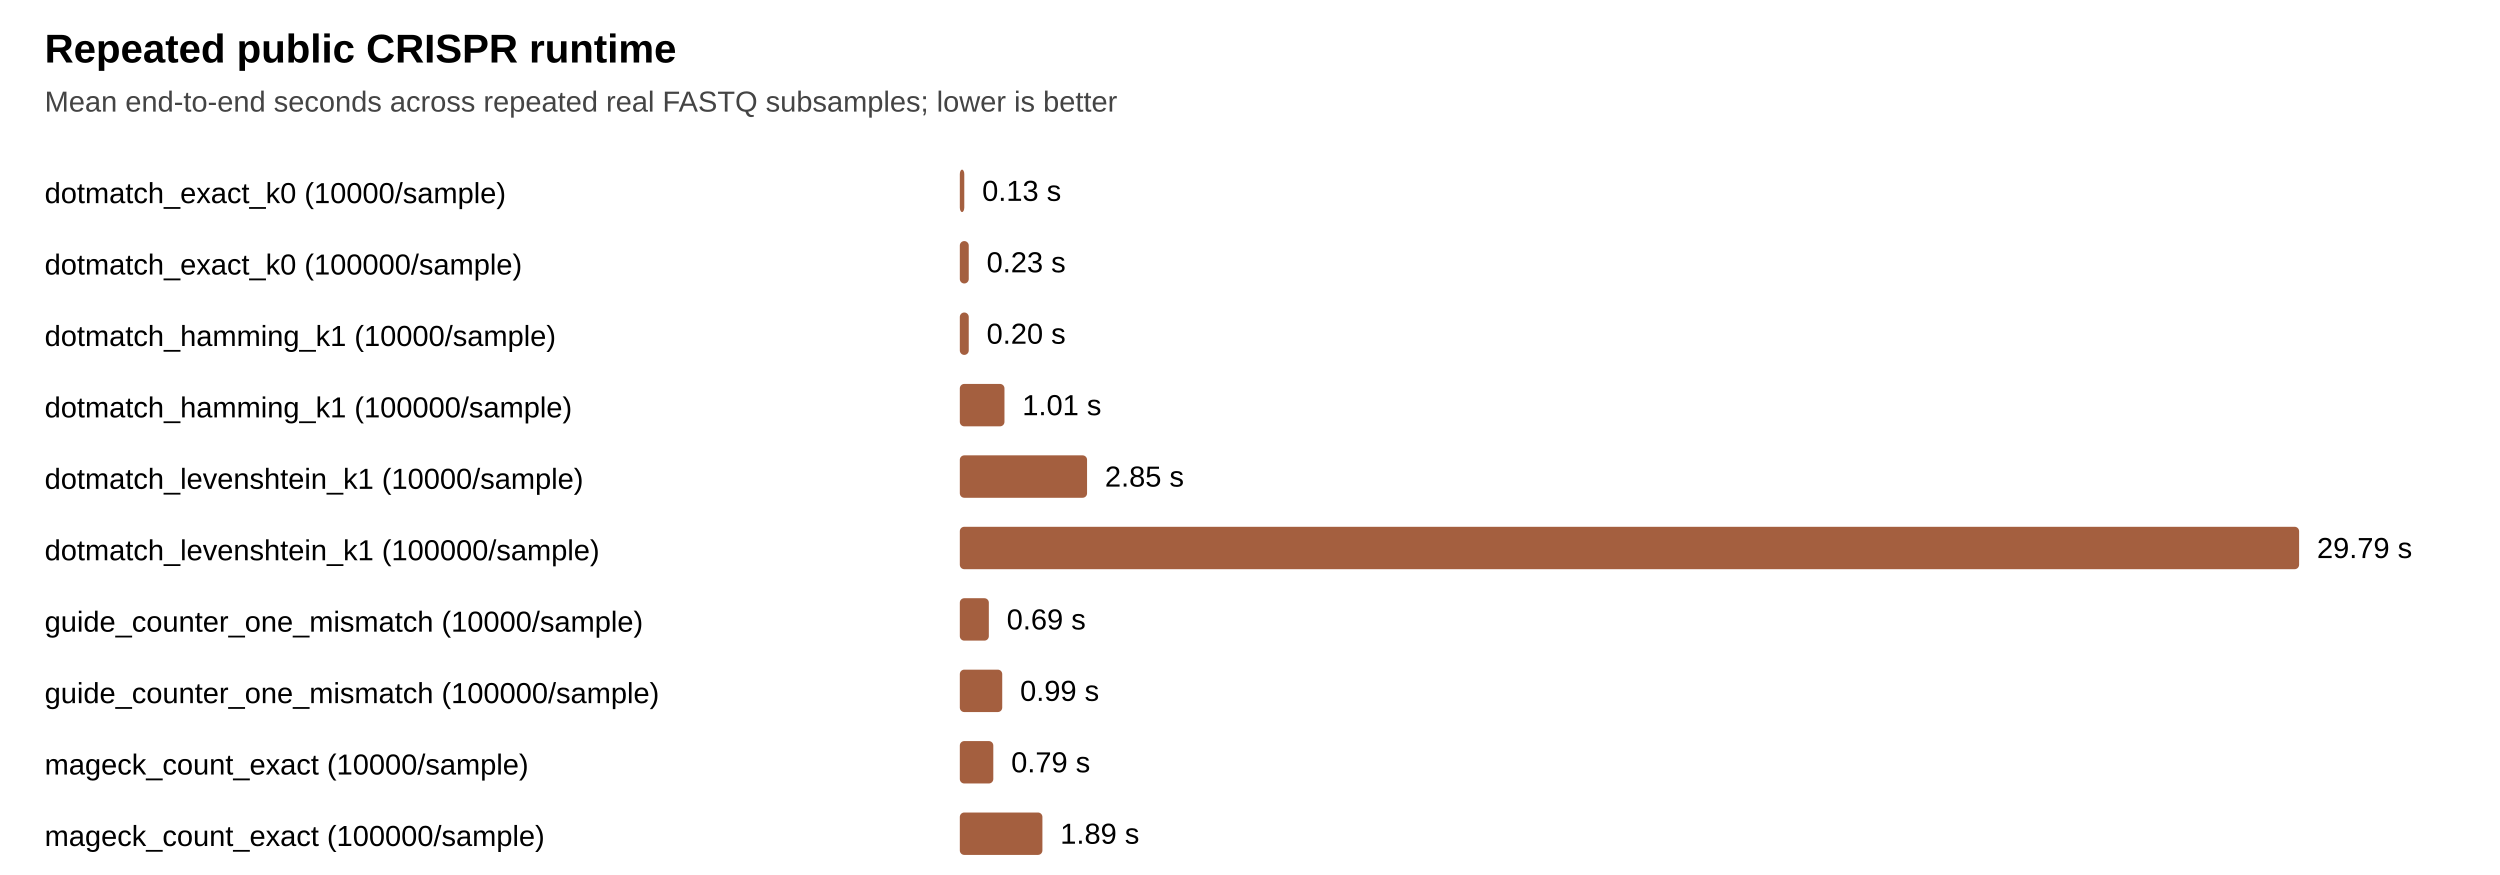
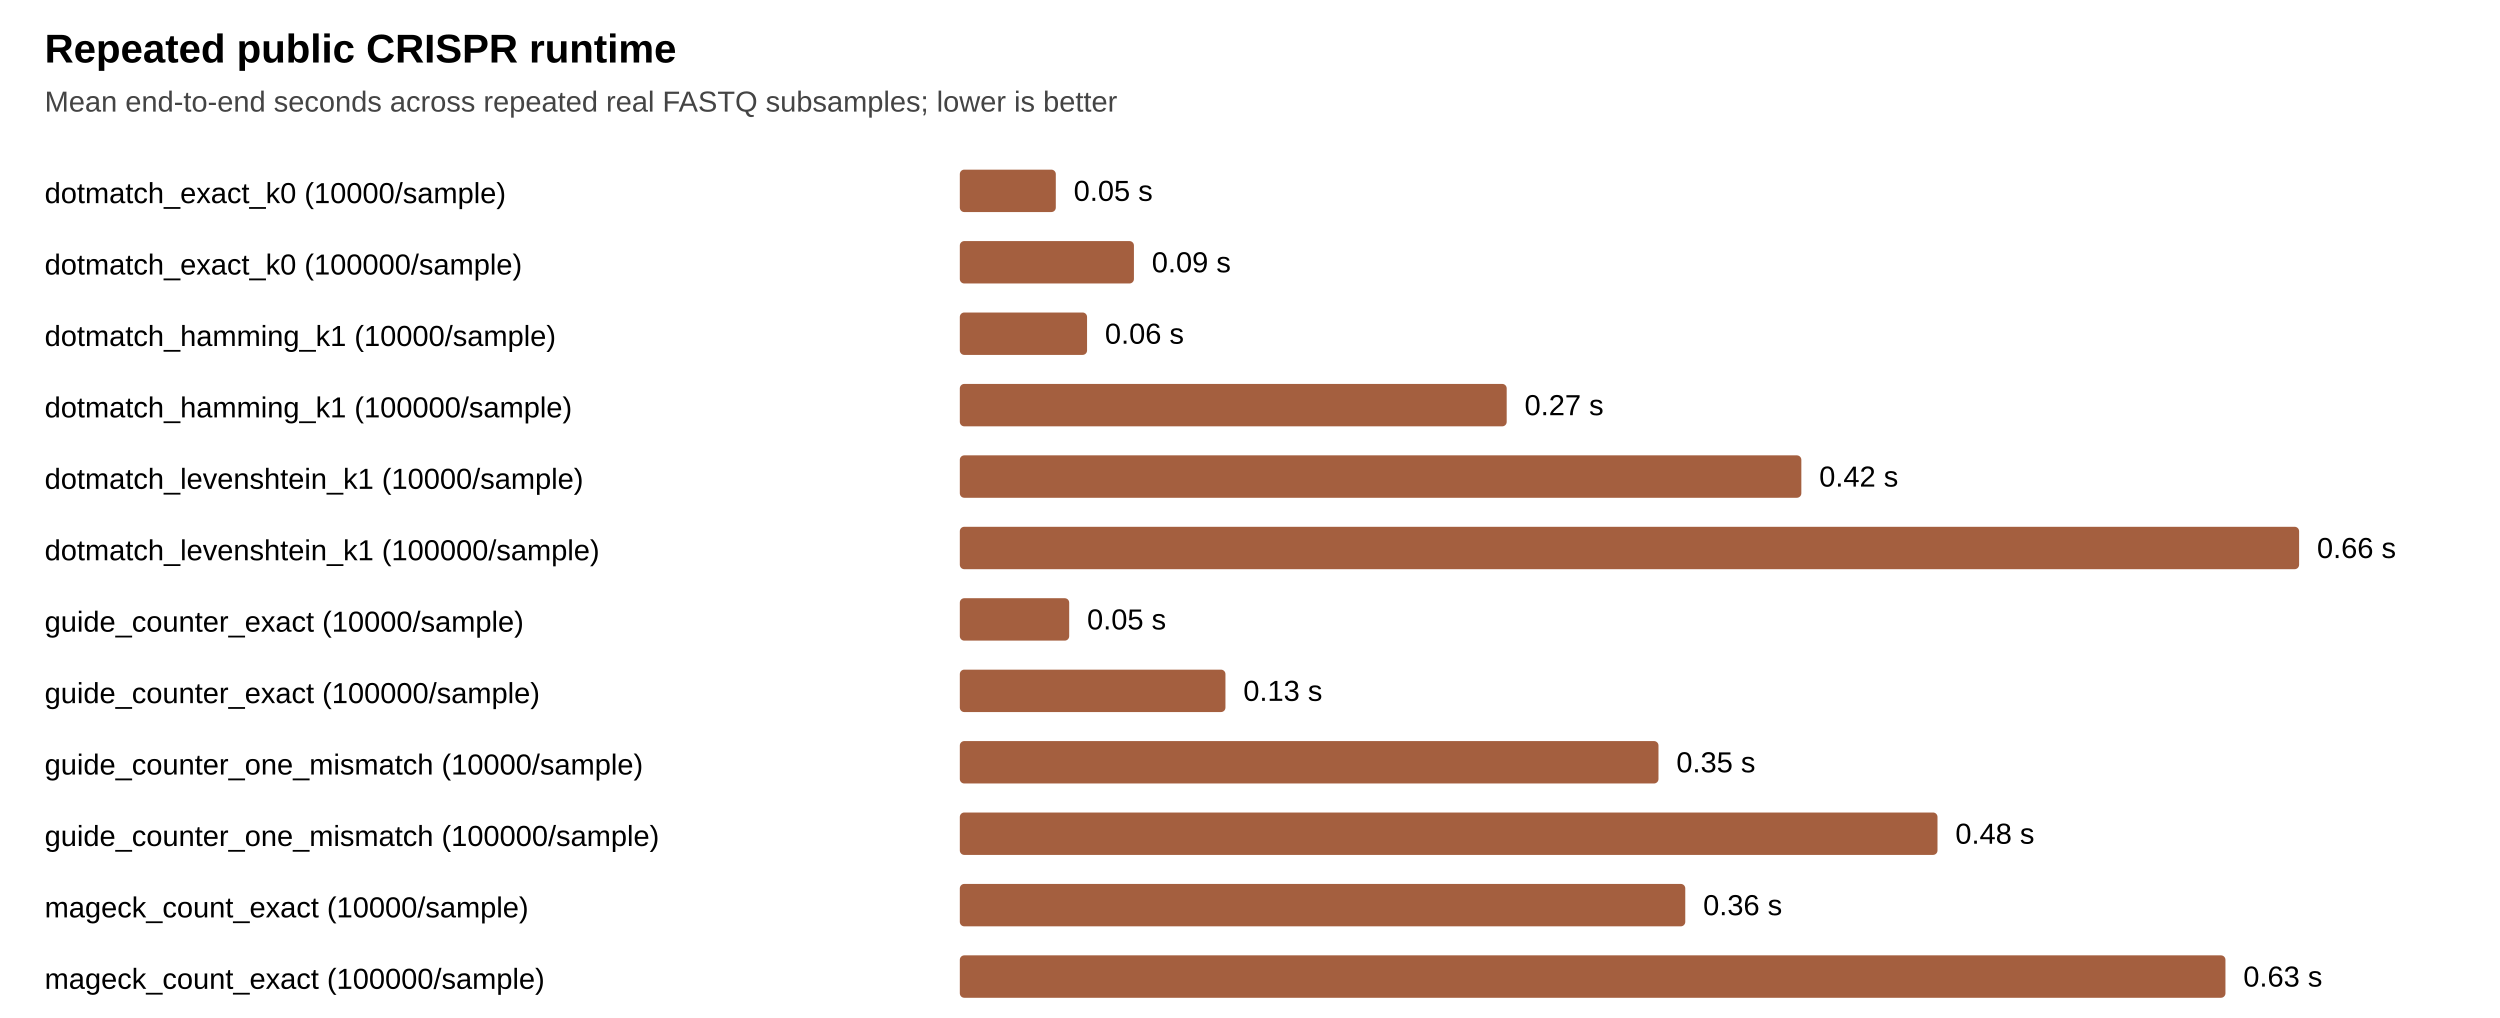
- <svg xmlns="http://www.w3.org/2000/svg" width="1120" height="392" viewBox="0 0 1120 392">
+ <svg xmlns="http://www.w3.org/2000/svg" width="1120" height="456" viewBox="0 0 1120 456">
  <style>text{font-family:Arial,sans-serif;font-size:13px}.title{font-size:18px;font-weight:700}.axis{fill:#444}.bar{fill:#a45f3f}</style>
  <text class="title" x="20" y="28">Repeated public CRISPR runtime</text>
  <text class="axis" x="20" y="50">Mean end-to-end seconds across repeated real FASTQ subsamples; lower is better</text>
  <text x="20" y="91">dotmatch_exact_k0 (10000/sample)</text>
-   <rect class="bar" x="430" y="76" width="2" height="19" rx="2" />
-   <text x="440" y="90">0.13 s</text>
+   <rect class="bar" x="430" y="76" width="43" height="19" rx="2" />
+   <text x="481" y="90">0.05 s</text>
  <text x="20" y="123">dotmatch_exact_k0 (100000/sample)</text>
-   <rect class="bar" x="430" y="108" width="4" height="19" rx="2" />
-   <text x="442" y="122">0.23 s</text>
+   <rect class="bar" x="430" y="108" width="78" height="19" rx="2" />
+   <text x="516" y="122">0.09 s</text>
  <text x="20" y="155">dotmatch_hamming_k1 (10000/sample)</text>
-   <rect class="bar" x="430" y="140" width="4" height="19" rx="2" />
-   <text x="442" y="154">0.20 s</text>
+   <rect class="bar" x="430" y="140" width="57" height="19" rx="2" />
+   <text x="495" y="154">0.06 s</text>
  <text x="20" y="187">dotmatch_hamming_k1 (100000/sample)</text>
-   <rect class="bar" x="430" y="172" width="20" height="19" rx="2" />
-   <text x="458" y="186">1.01 s</text>
+   <rect class="bar" x="430" y="172" width="245" height="19" rx="2" />
+   <text x="683" y="186">0.27 s</text>
  <text x="20" y="219">dotmatch_levenshtein_k1 (10000/sample)</text>
-   <rect class="bar" x="430" y="204" width="57" height="19" rx="2" />
-   <text x="495" y="218">2.85 s</text>
+   <rect class="bar" x="430" y="204" width="377" height="19" rx="2" />
+   <text x="815" y="218">0.42 s</text>
  <text x="20" y="251">dotmatch_levenshtein_k1 (100000/sample)</text>
  <rect class="bar" x="430" y="236" width="600" height="19" rx="2" />
-   <text x="1038" y="250">29.79 s</text>
-   <text x="20" y="283">guide_counter_one_mismatch (10000/sample)</text>
-   <rect class="bar" x="430" y="268" width="13" height="19" rx="2" />
-   <text x="451" y="282">0.69 s</text>
-   <text x="20" y="315">guide_counter_one_mismatch (100000/sample)</text>
-   <rect class="bar" x="430" y="300" width="19" height="19" rx="2" />
-   <text x="457" y="314">0.99 s</text>
-   <text x="20" y="347">mageck_count_exact (10000/sample)</text>
-   <rect class="bar" x="430" y="332" width="15" height="19" rx="2" />
-   <text x="453" y="346">0.79 s</text>
-   <text x="20" y="379">mageck_count_exact (100000/sample)</text>
-   <rect class="bar" x="430" y="364" width="37" height="19" rx="2" />
-   <text x="475" y="378">1.89 s</text>
+   <text x="1038" y="250">0.66 s</text>
+   <text x="20" y="283">guide_counter_exact (10000/sample)</text>
+   <rect class="bar" x="430" y="268" width="49" height="19" rx="2" />
+   <text x="487" y="282">0.05 s</text>
+   <text x="20" y="315">guide_counter_exact (100000/sample)</text>
+   <rect class="bar" x="430" y="300" width="119" height="19" rx="2" />
+   <text x="557" y="314">0.13 s</text>
+   <text x="20" y="347">guide_counter_one_mismatch (10000/sample)</text>
+   <rect class="bar" x="430" y="332" width="313" height="19" rx="2" />
+   <text x="751" y="346">0.35 s</text>
+   <text x="20" y="379">guide_counter_one_mismatch (100000/sample)</text>
+   <rect class="bar" x="430" y="364" width="438" height="19" rx="2" />
+   <text x="876" y="378">0.48 s</text>
+   <text x="20" y="411">mageck_count_exact (10000/sample)</text>
+   <rect class="bar" x="430" y="396" width="325" height="19" rx="2" />
+   <text x="763" y="410">0.36 s</text>
+   <text x="20" y="443">mageck_count_exact (100000/sample)</text>
+   <rect class="bar" x="430" y="428" width="567" height="19" rx="2" />
+   <text x="1005" y="442">0.63 s</text>
</svg>
